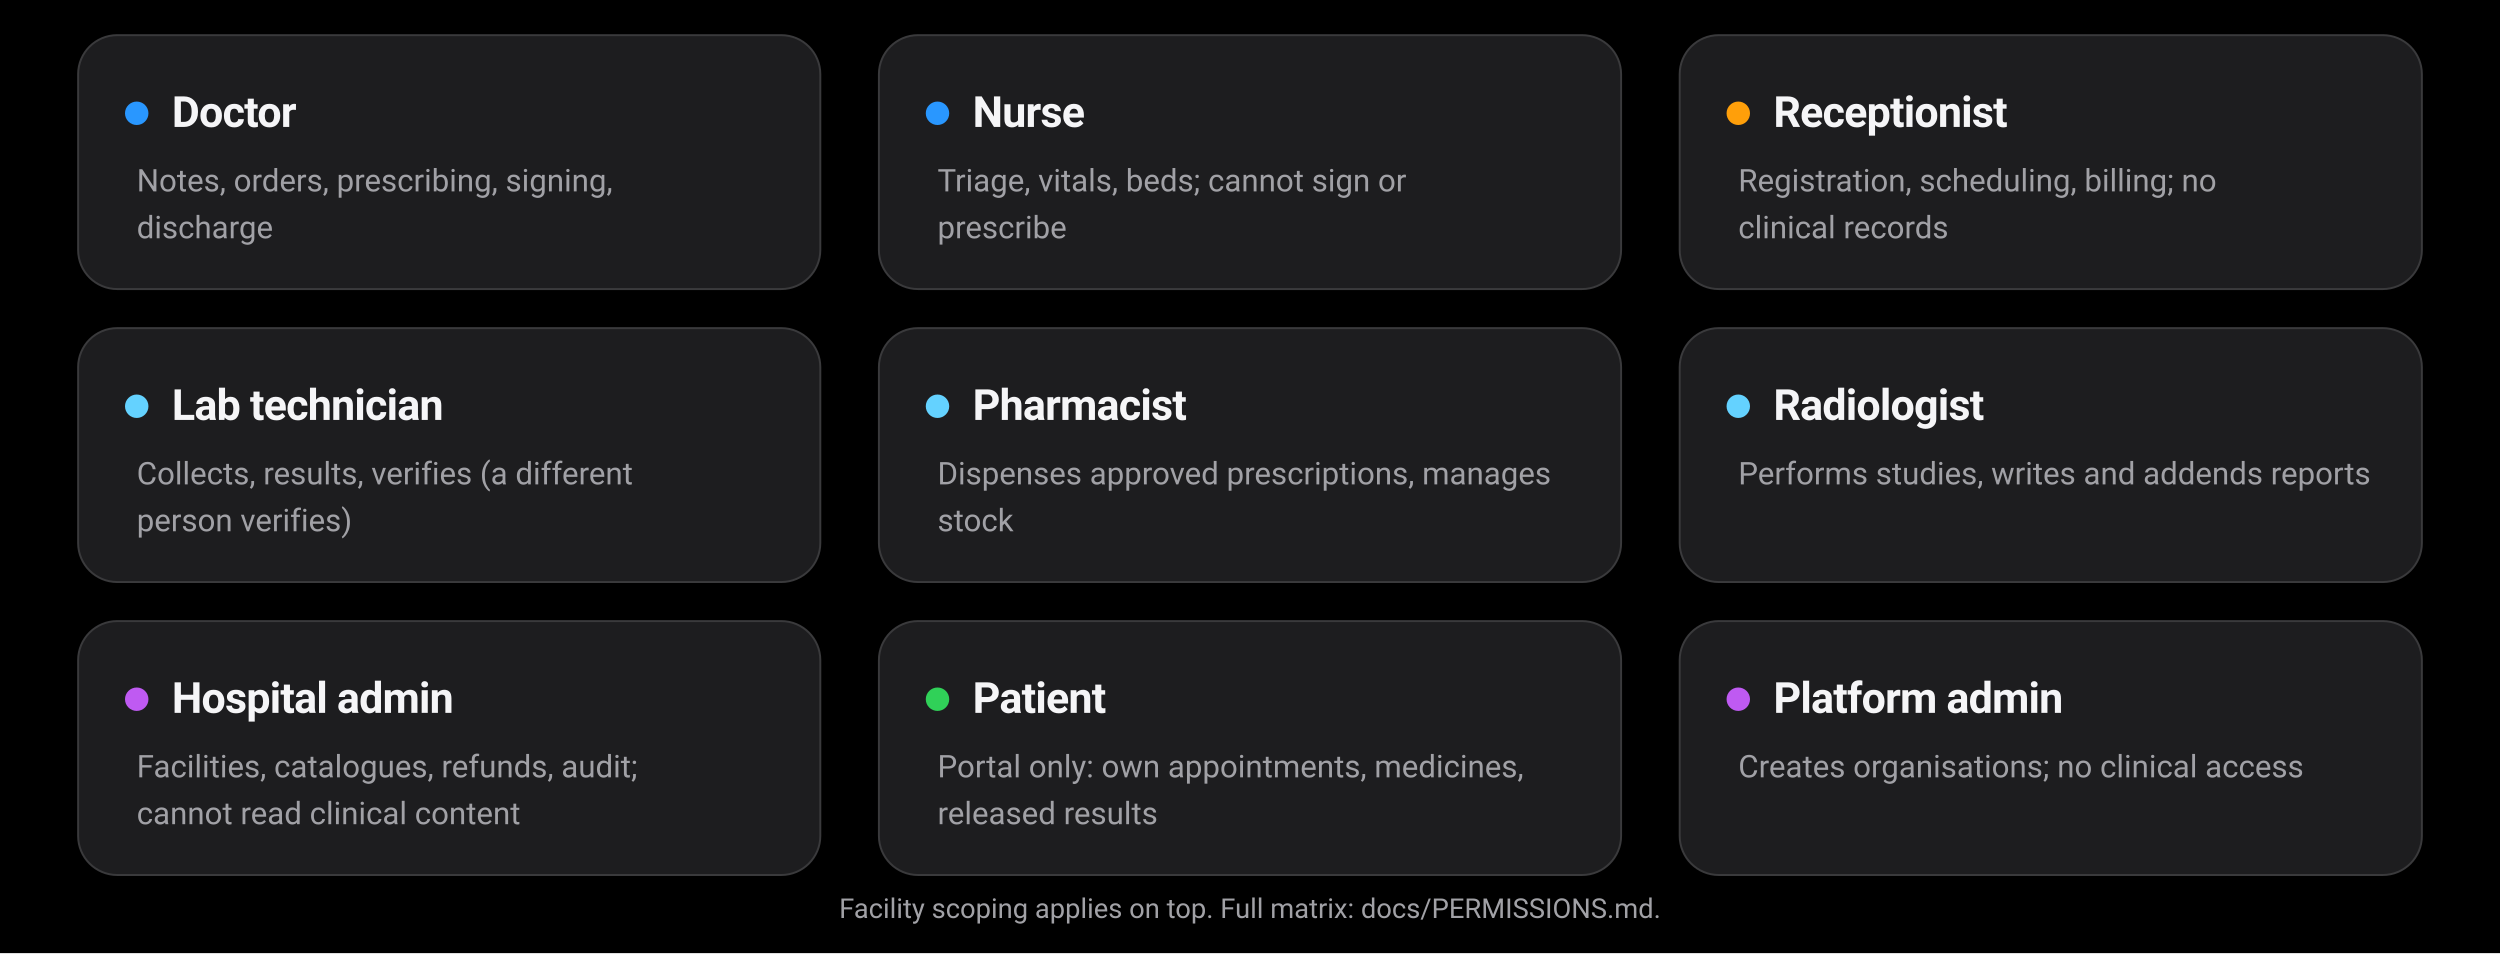
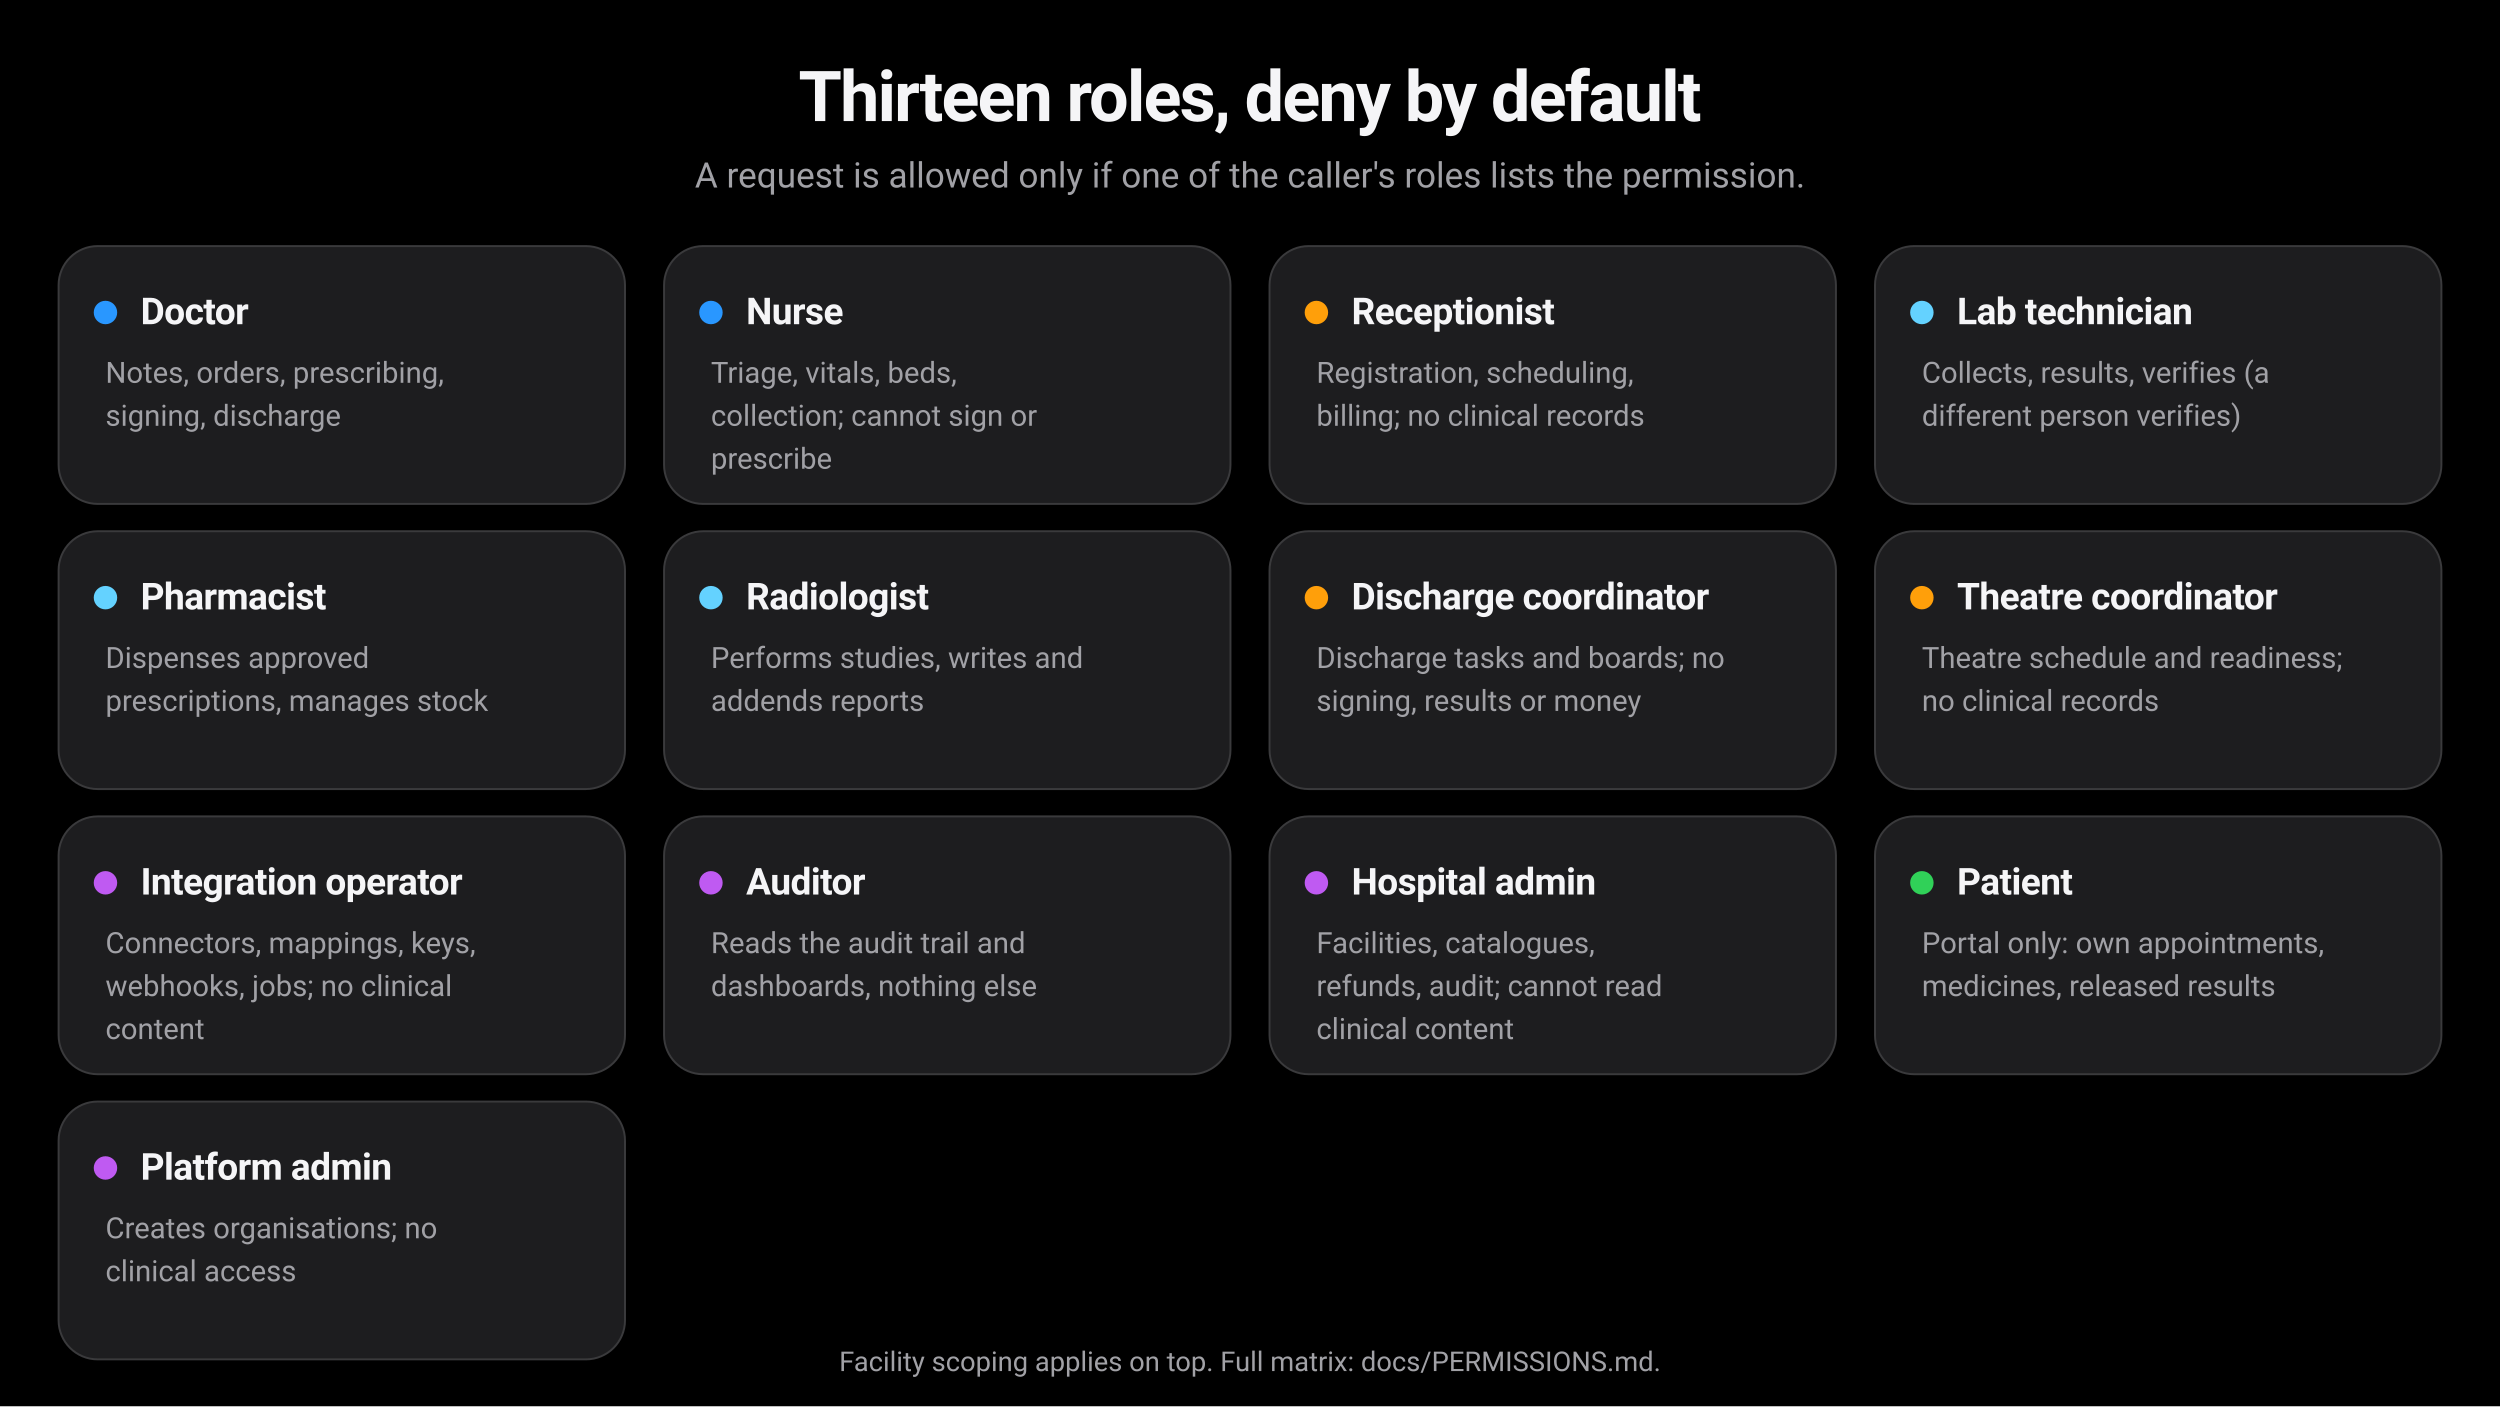
- <svg xmlns="http://www.w3.org/2000/svg" viewBox="0 112 1280 488" width="1280" height="488" role="img" aria-labelledby="t d">
+ <svg xmlns="http://www.w3.org/2000/svg" viewBox="0 0 1280 720" width="1280" height="720" role="img" aria-labelledby="t d">
  <defs />
-   <rect x="0" y="0" width="1280" height="600" rx="0" fill="#000000" />
-   <text x="640" y="62" font-family="-apple-system,BlinkMacSystemFont,'SF Pro Display','SF Pro Text','Segoe UI',Roboto,Helvetica,Arial,sans-serif" font-size="36" font-weight="700" fill="#f5f5f7" text-anchor="middle" letter-spacing="-1">Nine roles, deny by default</text>
+   <rect x="0" y="0" width="1280" height="720" rx="0" fill="#000000" />
+   <text x="640" y="62" font-family="-apple-system,BlinkMacSystemFont,'SF Pro Display','SF Pro Text','Segoe UI',Roboto,Helvetica,Arial,sans-serif" font-size="36" font-weight="700" fill="#f5f5f7" text-anchor="middle" letter-spacing="-1">Thirteen roles, deny by default</text>
  <text x="640" y="96" font-family="-apple-system,BlinkMacSystemFont,'SF Pro Display','SF Pro Text','Segoe UI',Roboto,Helvetica,Arial,sans-serif" font-size="18" font-weight="400" fill="#a1a1a6" text-anchor="middle">A request is allowed only if one of the caller's roles lists the permission.</text>
-   <rect x="40" y="130" width="380" height="130" rx="20" fill="#1d1d1f" stroke="#3a3a3c" stroke-width="1" />
-   <circle cx="70" cy="170" r="6" fill="#2997ff" />
-   <text x="88" y="177" font-family="-apple-system,BlinkMacSystemFont,'SF Pro Display','SF Pro Text','Segoe UI',Roboto,Helvetica,Arial,sans-serif" font-size="22" font-weight="700" fill="#f5f5f7" letter-spacing="-0.4">Doctor</text>
-   <text x="70" y="210" font-family="-apple-system,BlinkMacSystemFont,'SF Pro Display','SF Pro Text','Segoe UI',Roboto,Helvetica,Arial,sans-serif" font-size="16" font-weight="400" fill="#a1a1a6">Notes, orders, prescribing, signing,</text>
-   <text x="70" y="234" font-family="-apple-system,BlinkMacSystemFont,'SF Pro Display','SF Pro Text','Segoe UI',Roboto,Helvetica,Arial,sans-serif" font-size="16" font-weight="400" fill="#a1a1a6">discharge</text>
-   <rect x="450" y="130" width="380" height="130" rx="20" fill="#1d1d1f" stroke="#3a3a3c" stroke-width="1" />
-   <circle cx="480" cy="170" r="6" fill="#2997ff" />
-   <text x="498" y="177" font-family="-apple-system,BlinkMacSystemFont,'SF Pro Display','SF Pro Text','Segoe UI',Roboto,Helvetica,Arial,sans-serif" font-size="22" font-weight="700" fill="#f5f5f7" letter-spacing="-0.4">Nurse</text>
-   <text x="480" y="210" font-family="-apple-system,BlinkMacSystemFont,'SF Pro Display','SF Pro Text','Segoe UI',Roboto,Helvetica,Arial,sans-serif" font-size="16" font-weight="400" fill="#a1a1a6">Triage, vitals, beds; cannot sign or</text>
-   <text x="480" y="234" font-family="-apple-system,BlinkMacSystemFont,'SF Pro Display','SF Pro Text','Segoe UI',Roboto,Helvetica,Arial,sans-serif" font-size="16" font-weight="400" fill="#a1a1a6">prescribe</text>
-   <rect x="860" y="130" width="380" height="130" rx="20" fill="#1d1d1f" stroke="#3a3a3c" stroke-width="1" />
-   <circle cx="890" cy="170" r="6" fill="#ff9f0a" />
-   <text x="908" y="177" font-family="-apple-system,BlinkMacSystemFont,'SF Pro Display','SF Pro Text','Segoe UI',Roboto,Helvetica,Arial,sans-serif" font-size="22" font-weight="700" fill="#f5f5f7" letter-spacing="-0.4">Receptionist</text>
-   <text x="890" y="210" font-family="-apple-system,BlinkMacSystemFont,'SF Pro Display','SF Pro Text','Segoe UI',Roboto,Helvetica,Arial,sans-serif" font-size="16" font-weight="400" fill="#a1a1a6">Registration, scheduling, billing; no</text>
-   <text x="890" y="234" font-family="-apple-system,BlinkMacSystemFont,'SF Pro Display','SF Pro Text','Segoe UI',Roboto,Helvetica,Arial,sans-serif" font-size="16" font-weight="400" fill="#a1a1a6">clinical records</text>
-   <rect x="40" y="280" width="380" height="130" rx="20" fill="#1d1d1f" stroke="#3a3a3c" stroke-width="1" />
-   <circle cx="70" cy="320" r="6" fill="#64d2ff" />
-   <text x="88" y="327" font-family="-apple-system,BlinkMacSystemFont,'SF Pro Display','SF Pro Text','Segoe UI',Roboto,Helvetica,Arial,sans-serif" font-size="22" font-weight="700" fill="#f5f5f7" letter-spacing="-0.4">Lab technician</text>
-   <text x="70" y="360" font-family="-apple-system,BlinkMacSystemFont,'SF Pro Display','SF Pro Text','Segoe UI',Roboto,Helvetica,Arial,sans-serif" font-size="16" font-weight="400" fill="#a1a1a6">Collects, results, verifies (a different</text>
-   <text x="70" y="384" font-family="-apple-system,BlinkMacSystemFont,'SF Pro Display','SF Pro Text','Segoe UI',Roboto,Helvetica,Arial,sans-serif" font-size="16" font-weight="400" fill="#a1a1a6">person verifies)</text>
-   <rect x="450" y="280" width="380" height="130" rx="20" fill="#1d1d1f" stroke="#3a3a3c" stroke-width="1" />
-   <circle cx="480" cy="320" r="6" fill="#64d2ff" />
-   <text x="498" y="327" font-family="-apple-system,BlinkMacSystemFont,'SF Pro Display','SF Pro Text','Segoe UI',Roboto,Helvetica,Arial,sans-serif" font-size="22" font-weight="700" fill="#f5f5f7" letter-spacing="-0.4">Pharmacist</text>
-   <text x="480" y="360" font-family="-apple-system,BlinkMacSystemFont,'SF Pro Display','SF Pro Text','Segoe UI',Roboto,Helvetica,Arial,sans-serif" font-size="16" font-weight="400" fill="#a1a1a6">Dispenses approved prescriptions, manages</text>
-   <text x="480" y="384" font-family="-apple-system,BlinkMacSystemFont,'SF Pro Display','SF Pro Text','Segoe UI',Roboto,Helvetica,Arial,sans-serif" font-size="16" font-weight="400" fill="#a1a1a6">stock</text>
-   <rect x="860" y="280" width="380" height="130" rx="20" fill="#1d1d1f" stroke="#3a3a3c" stroke-width="1" />
-   <circle cx="890" cy="320" r="6" fill="#64d2ff" />
-   <text x="908" y="327" font-family="-apple-system,BlinkMacSystemFont,'SF Pro Display','SF Pro Text','Segoe UI',Roboto,Helvetica,Arial,sans-serif" font-size="22" font-weight="700" fill="#f5f5f7" letter-spacing="-0.4">Radiologist</text>
-   <text x="890" y="360" font-family="-apple-system,BlinkMacSystemFont,'SF Pro Display','SF Pro Text','Segoe UI',Roboto,Helvetica,Arial,sans-serif" font-size="16" font-weight="400" fill="#a1a1a6">Performs studies, writes and addends reports</text>
-   <rect x="40" y="430" width="380" height="130" rx="20" fill="#1d1d1f" stroke="#3a3a3c" stroke-width="1" />
-   <circle cx="70" cy="470" r="6" fill="#bf5af2" />
-   <text x="88" y="477" font-family="-apple-system,BlinkMacSystemFont,'SF Pro Display','SF Pro Text','Segoe UI',Roboto,Helvetica,Arial,sans-serif" font-size="22" font-weight="700" fill="#f5f5f7" letter-spacing="-0.4">Hospital admin</text>
-   <text x="70" y="510" font-family="-apple-system,BlinkMacSystemFont,'SF Pro Display','SF Pro Text','Segoe UI',Roboto,Helvetica,Arial,sans-serif" font-size="16" font-weight="400" fill="#a1a1a6">Facilities, catalogues, refunds, audit;</text>
-   <text x="70" y="534" font-family="-apple-system,BlinkMacSystemFont,'SF Pro Display','SF Pro Text','Segoe UI',Roboto,Helvetica,Arial,sans-serif" font-size="16" font-weight="400" fill="#a1a1a6">cannot read clinical content</text>
-   <rect x="450" y="430" width="380" height="130" rx="20" fill="#1d1d1f" stroke="#3a3a3c" stroke-width="1" />
-   <circle cx="480" cy="470" r="6" fill="#30d158" />
-   <text x="498" y="477" font-family="-apple-system,BlinkMacSystemFont,'SF Pro Display','SF Pro Text','Segoe UI',Roboto,Helvetica,Arial,sans-serif" font-size="22" font-weight="700" fill="#f5f5f7" letter-spacing="-0.4">Patient</text>
-   <text x="480" y="510" font-family="-apple-system,BlinkMacSystemFont,'SF Pro Display','SF Pro Text','Segoe UI',Roboto,Helvetica,Arial,sans-serif" font-size="16" font-weight="400" fill="#a1a1a6">Portal only: own appointments, medicines,</text>
-   <text x="480" y="534" font-family="-apple-system,BlinkMacSystemFont,'SF Pro Display','SF Pro Text','Segoe UI',Roboto,Helvetica,Arial,sans-serif" font-size="16" font-weight="400" fill="#a1a1a6">released results</text>
-   <rect x="860" y="430" width="380" height="130" rx="20" fill="#1d1d1f" stroke="#3a3a3c" stroke-width="1" />
-   <circle cx="890" cy="470" r="6" fill="#bf5af2" />
-   <text x="908" y="477" font-family="-apple-system,BlinkMacSystemFont,'SF Pro Display','SF Pro Text','Segoe UI',Roboto,Helvetica,Arial,sans-serif" font-size="22" font-weight="700" fill="#f5f5f7" letter-spacing="-0.4">Platform admin</text>
-   <text x="890" y="510" font-family="-apple-system,BlinkMacSystemFont,'SF Pro Display','SF Pro Text','Segoe UI',Roboto,Helvetica,Arial,sans-serif" font-size="16" font-weight="400" fill="#a1a1a6">Creates organisations; no clinical access</text>
-   <text x="640" y="582" font-family="-apple-system,BlinkMacSystemFont,'SF Pro Display','SF Pro Text','Segoe UI',Roboto,Helvetica,Arial,sans-serif" font-size="14" font-weight="400" fill="#a1a1a6" text-anchor="middle">Facility scoping applies on top. Full matrix: docs/PERMISSIONS.md.</text>
+   <rect x="30" y="126" width="290" height="132" rx="20" fill="#1d1d1f" stroke="#3a3a3c" stroke-width="1" />
+   <circle cx="54" cy="160" r="6" fill="#2997ff" />
+   <text x="72" y="166" font-family="-apple-system,BlinkMacSystemFont,'SF Pro Display','SF Pro Text','Segoe UI',Roboto,Helvetica,Arial,sans-serif" font-size="19" font-weight="700" fill="#f5f5f7" letter-spacing="-0.3">Doctor</text>
+   <text x="54" y="196" font-family="-apple-system,BlinkMacSystemFont,'SF Pro Display','SF Pro Text','Segoe UI',Roboto,Helvetica,Arial,sans-serif" font-size="15" font-weight="400" fill="#a1a1a6">Notes, orders, prescribing,</text>
+   <text x="54" y="218" font-family="-apple-system,BlinkMacSystemFont,'SF Pro Display','SF Pro Text','Segoe UI',Roboto,Helvetica,Arial,sans-serif" font-size="15" font-weight="400" fill="#a1a1a6">signing, discharge</text>
+   <rect x="340" y="126" width="290" height="132" rx="20" fill="#1d1d1f" stroke="#3a3a3c" stroke-width="1" />
+   <circle cx="364" cy="160" r="6" fill="#2997ff" />
+   <text x="382" y="166" font-family="-apple-system,BlinkMacSystemFont,'SF Pro Display','SF Pro Text','Segoe UI',Roboto,Helvetica,Arial,sans-serif" font-size="19" font-weight="700" fill="#f5f5f7" letter-spacing="-0.3">Nurse</text>
+   <text x="364" y="196" font-family="-apple-system,BlinkMacSystemFont,'SF Pro Display','SF Pro Text','Segoe UI',Roboto,Helvetica,Arial,sans-serif" font-size="15" font-weight="400" fill="#a1a1a6">Triage, vitals, beds,</text>
+   <text x="364" y="218" font-family="-apple-system,BlinkMacSystemFont,'SF Pro Display','SF Pro Text','Segoe UI',Roboto,Helvetica,Arial,sans-serif" font-size="15" font-weight="400" fill="#a1a1a6">collection; cannot sign or</text>
+   <text x="364" y="240" font-family="-apple-system,BlinkMacSystemFont,'SF Pro Display','SF Pro Text','Segoe UI',Roboto,Helvetica,Arial,sans-serif" font-size="15" font-weight="400" fill="#a1a1a6">prescribe</text>
+   <rect x="650" y="126" width="290" height="132" rx="20" fill="#1d1d1f" stroke="#3a3a3c" stroke-width="1" />
+   <circle cx="674" cy="160" r="6" fill="#ff9f0a" />
+   <text x="692" y="166" font-family="-apple-system,BlinkMacSystemFont,'SF Pro Display','SF Pro Text','Segoe UI',Roboto,Helvetica,Arial,sans-serif" font-size="19" font-weight="700" fill="#f5f5f7" letter-spacing="-0.3">Receptionist</text>
+   <text x="674" y="196" font-family="-apple-system,BlinkMacSystemFont,'SF Pro Display','SF Pro Text','Segoe UI',Roboto,Helvetica,Arial,sans-serif" font-size="15" font-weight="400" fill="#a1a1a6">Registration, scheduling,</text>
+   <text x="674" y="218" font-family="-apple-system,BlinkMacSystemFont,'SF Pro Display','SF Pro Text','Segoe UI',Roboto,Helvetica,Arial,sans-serif" font-size="15" font-weight="400" fill="#a1a1a6">billing; no clinical records</text>
+   <rect x="960" y="126" width="290" height="132" rx="20" fill="#1d1d1f" stroke="#3a3a3c" stroke-width="1" />
+   <circle cx="984" cy="160" r="6" fill="#64d2ff" />
+   <text x="1002" y="166" font-family="-apple-system,BlinkMacSystemFont,'SF Pro Display','SF Pro Text','Segoe UI',Roboto,Helvetica,Arial,sans-serif" font-size="19" font-weight="700" fill="#f5f5f7" letter-spacing="-0.3">Lab technician</text>
+   <text x="984" y="196" font-family="-apple-system,BlinkMacSystemFont,'SF Pro Display','SF Pro Text','Segoe UI',Roboto,Helvetica,Arial,sans-serif" font-size="15" font-weight="400" fill="#a1a1a6">Collects, results, verifies (a</text>
+   <text x="984" y="218" font-family="-apple-system,BlinkMacSystemFont,'SF Pro Display','SF Pro Text','Segoe UI',Roboto,Helvetica,Arial,sans-serif" font-size="15" font-weight="400" fill="#a1a1a6">different person verifies)</text>
+   <rect x="30" y="272" width="290" height="132" rx="20" fill="#1d1d1f" stroke="#3a3a3c" stroke-width="1" />
+   <circle cx="54" cy="306" r="6" fill="#64d2ff" />
+   <text x="72" y="312" font-family="-apple-system,BlinkMacSystemFont,'SF Pro Display','SF Pro Text','Segoe UI',Roboto,Helvetica,Arial,sans-serif" font-size="19" font-weight="700" fill="#f5f5f7" letter-spacing="-0.3">Pharmacist</text>
+   <text x="54" y="342" font-family="-apple-system,BlinkMacSystemFont,'SF Pro Display','SF Pro Text','Segoe UI',Roboto,Helvetica,Arial,sans-serif" font-size="15" font-weight="400" fill="#a1a1a6">Dispenses approved</text>
+   <text x="54" y="364" font-family="-apple-system,BlinkMacSystemFont,'SF Pro Display','SF Pro Text','Segoe UI',Roboto,Helvetica,Arial,sans-serif" font-size="15" font-weight="400" fill="#a1a1a6">prescriptions, manages stock</text>
+   <rect x="340" y="272" width="290" height="132" rx="20" fill="#1d1d1f" stroke="#3a3a3c" stroke-width="1" />
+   <circle cx="364" cy="306" r="6" fill="#64d2ff" />
+   <text x="382" y="312" font-family="-apple-system,BlinkMacSystemFont,'SF Pro Display','SF Pro Text','Segoe UI',Roboto,Helvetica,Arial,sans-serif" font-size="19" font-weight="700" fill="#f5f5f7" letter-spacing="-0.3">Radiologist</text>
+   <text x="364" y="342" font-family="-apple-system,BlinkMacSystemFont,'SF Pro Display','SF Pro Text','Segoe UI',Roboto,Helvetica,Arial,sans-serif" font-size="15" font-weight="400" fill="#a1a1a6">Performs studies, writes and</text>
+   <text x="364" y="364" font-family="-apple-system,BlinkMacSystemFont,'SF Pro Display','SF Pro Text','Segoe UI',Roboto,Helvetica,Arial,sans-serif" font-size="15" font-weight="400" fill="#a1a1a6">addends reports</text>
+   <rect x="650" y="272" width="290" height="132" rx="20" fill="#1d1d1f" stroke="#3a3a3c" stroke-width="1" />
+   <circle cx="674" cy="306" r="6" fill="#ff9f0a" />
+   <text x="692" y="312" font-family="-apple-system,BlinkMacSystemFont,'SF Pro Display','SF Pro Text','Segoe UI',Roboto,Helvetica,Arial,sans-serif" font-size="19" font-weight="700" fill="#f5f5f7" letter-spacing="-0.3">Discharge coordinator</text>
+   <text x="674" y="342" font-family="-apple-system,BlinkMacSystemFont,'SF Pro Display','SF Pro Text','Segoe UI',Roboto,Helvetica,Arial,sans-serif" font-size="15" font-weight="400" fill="#a1a1a6">Discharge tasks and boards; no</text>
+   <text x="674" y="364" font-family="-apple-system,BlinkMacSystemFont,'SF Pro Display','SF Pro Text','Segoe UI',Roboto,Helvetica,Arial,sans-serif" font-size="15" font-weight="400" fill="#a1a1a6">signing, results or money</text>
+   <rect x="960" y="272" width="290" height="132" rx="20" fill="#1d1d1f" stroke="#3a3a3c" stroke-width="1" />
+   <circle cx="984" cy="306" r="6" fill="#ff9f0a" />
+   <text x="1002" y="312" font-family="-apple-system,BlinkMacSystemFont,'SF Pro Display','SF Pro Text','Segoe UI',Roboto,Helvetica,Arial,sans-serif" font-size="19" font-weight="700" fill="#f5f5f7" letter-spacing="-0.3">Theatre coordinator</text>
+   <text x="984" y="342" font-family="-apple-system,BlinkMacSystemFont,'SF Pro Display','SF Pro Text','Segoe UI',Roboto,Helvetica,Arial,sans-serif" font-size="15" font-weight="400" fill="#a1a1a6">Theatre schedule and readiness;</text>
+   <text x="984" y="364" font-family="-apple-system,BlinkMacSystemFont,'SF Pro Display','SF Pro Text','Segoe UI',Roboto,Helvetica,Arial,sans-serif" font-size="15" font-weight="400" fill="#a1a1a6">no clinical records</text>
+   <rect x="30" y="418" width="290" height="132" rx="20" fill="#1d1d1f" stroke="#3a3a3c" stroke-width="1" />
+   <circle cx="54" cy="452" r="6" fill="#bf5af2" />
+   <text x="72" y="458" font-family="-apple-system,BlinkMacSystemFont,'SF Pro Display','SF Pro Text','Segoe UI',Roboto,Helvetica,Arial,sans-serif" font-size="19" font-weight="700" fill="#f5f5f7" letter-spacing="-0.3">Integration operator</text>
+   <text x="54" y="488" font-family="-apple-system,BlinkMacSystemFont,'SF Pro Display','SF Pro Text','Segoe UI',Roboto,Helvetica,Arial,sans-serif" font-size="15" font-weight="400" fill="#a1a1a6">Connectors, mappings, keys,</text>
+   <text x="54" y="510" font-family="-apple-system,BlinkMacSystemFont,'SF Pro Display','SF Pro Text','Segoe UI',Roboto,Helvetica,Arial,sans-serif" font-size="15" font-weight="400" fill="#a1a1a6">webhooks, jobs; no clinical</text>
+   <text x="54" y="532" font-family="-apple-system,BlinkMacSystemFont,'SF Pro Display','SF Pro Text','Segoe UI',Roboto,Helvetica,Arial,sans-serif" font-size="15" font-weight="400" fill="#a1a1a6">content</text>
+   <rect x="340" y="418" width="290" height="132" rx="20" fill="#1d1d1f" stroke="#3a3a3c" stroke-width="1" />
+   <circle cx="364" cy="452" r="6" fill="#bf5af2" />
+   <text x="382" y="458" font-family="-apple-system,BlinkMacSystemFont,'SF Pro Display','SF Pro Text','Segoe UI',Roboto,Helvetica,Arial,sans-serif" font-size="19" font-weight="700" fill="#f5f5f7" letter-spacing="-0.3">Auditor</text>
+   <text x="364" y="488" font-family="-apple-system,BlinkMacSystemFont,'SF Pro Display','SF Pro Text','Segoe UI',Roboto,Helvetica,Arial,sans-serif" font-size="15" font-weight="400" fill="#a1a1a6">Reads the audit trail and</text>
+   <text x="364" y="510" font-family="-apple-system,BlinkMacSystemFont,'SF Pro Display','SF Pro Text','Segoe UI',Roboto,Helvetica,Arial,sans-serif" font-size="15" font-weight="400" fill="#a1a1a6">dashboards, nothing else</text>
+   <rect x="650" y="418" width="290" height="132" rx="20" fill="#1d1d1f" stroke="#3a3a3c" stroke-width="1" />
+   <circle cx="674" cy="452" r="6" fill="#bf5af2" />
+   <text x="692" y="458" font-family="-apple-system,BlinkMacSystemFont,'SF Pro Display','SF Pro Text','Segoe UI',Roboto,Helvetica,Arial,sans-serif" font-size="19" font-weight="700" fill="#f5f5f7" letter-spacing="-0.3">Hospital admin</text>
+   <text x="674" y="488" font-family="-apple-system,BlinkMacSystemFont,'SF Pro Display','SF Pro Text','Segoe UI',Roboto,Helvetica,Arial,sans-serif" font-size="15" font-weight="400" fill="#a1a1a6">Facilities, catalogues,</text>
+   <text x="674" y="510" font-family="-apple-system,BlinkMacSystemFont,'SF Pro Display','SF Pro Text','Segoe UI',Roboto,Helvetica,Arial,sans-serif" font-size="15" font-weight="400" fill="#a1a1a6">refunds, audit; cannot read</text>
+   <text x="674" y="532" font-family="-apple-system,BlinkMacSystemFont,'SF Pro Display','SF Pro Text','Segoe UI',Roboto,Helvetica,Arial,sans-serif" font-size="15" font-weight="400" fill="#a1a1a6">clinical content</text>
+   <rect x="960" y="418" width="290" height="132" rx="20" fill="#1d1d1f" stroke="#3a3a3c" stroke-width="1" />
+   <circle cx="984" cy="452" r="6" fill="#30d158" />
+   <text x="1002" y="458" font-family="-apple-system,BlinkMacSystemFont,'SF Pro Display','SF Pro Text','Segoe UI',Roboto,Helvetica,Arial,sans-serif" font-size="19" font-weight="700" fill="#f5f5f7" letter-spacing="-0.3">Patient</text>
+   <text x="984" y="488" font-family="-apple-system,BlinkMacSystemFont,'SF Pro Display','SF Pro Text','Segoe UI',Roboto,Helvetica,Arial,sans-serif" font-size="15" font-weight="400" fill="#a1a1a6">Portal only: own appointments,</text>
+   <text x="984" y="510" font-family="-apple-system,BlinkMacSystemFont,'SF Pro Display','SF Pro Text','Segoe UI',Roboto,Helvetica,Arial,sans-serif" font-size="15" font-weight="400" fill="#a1a1a6">medicines, released results</text>
+   <rect x="30" y="564" width="290" height="132" rx="20" fill="#1d1d1f" stroke="#3a3a3c" stroke-width="1" />
+   <circle cx="54" cy="598" r="6" fill="#bf5af2" />
+   <text x="72" y="604" font-family="-apple-system,BlinkMacSystemFont,'SF Pro Display','SF Pro Text','Segoe UI',Roboto,Helvetica,Arial,sans-serif" font-size="19" font-weight="700" fill="#f5f5f7" letter-spacing="-0.3">Platform admin</text>
+   <text x="54" y="634" font-family="-apple-system,BlinkMacSystemFont,'SF Pro Display','SF Pro Text','Segoe UI',Roboto,Helvetica,Arial,sans-serif" font-size="15" font-weight="400" fill="#a1a1a6">Creates organisations; no</text>
+   <text x="54" y="656" font-family="-apple-system,BlinkMacSystemFont,'SF Pro Display','SF Pro Text','Segoe UI',Roboto,Helvetica,Arial,sans-serif" font-size="15" font-weight="400" fill="#a1a1a6">clinical access</text>
+   <text x="640" y="702" font-family="-apple-system,BlinkMacSystemFont,'SF Pro Display','SF Pro Text','Segoe UI',Roboto,Helvetica,Arial,sans-serif" font-size="14" font-weight="400" fill="#a1a1a6" text-anchor="middle">Facility scoping applies on top. Full matrix: docs/PERMISSIONS.md.</text>
</svg>
